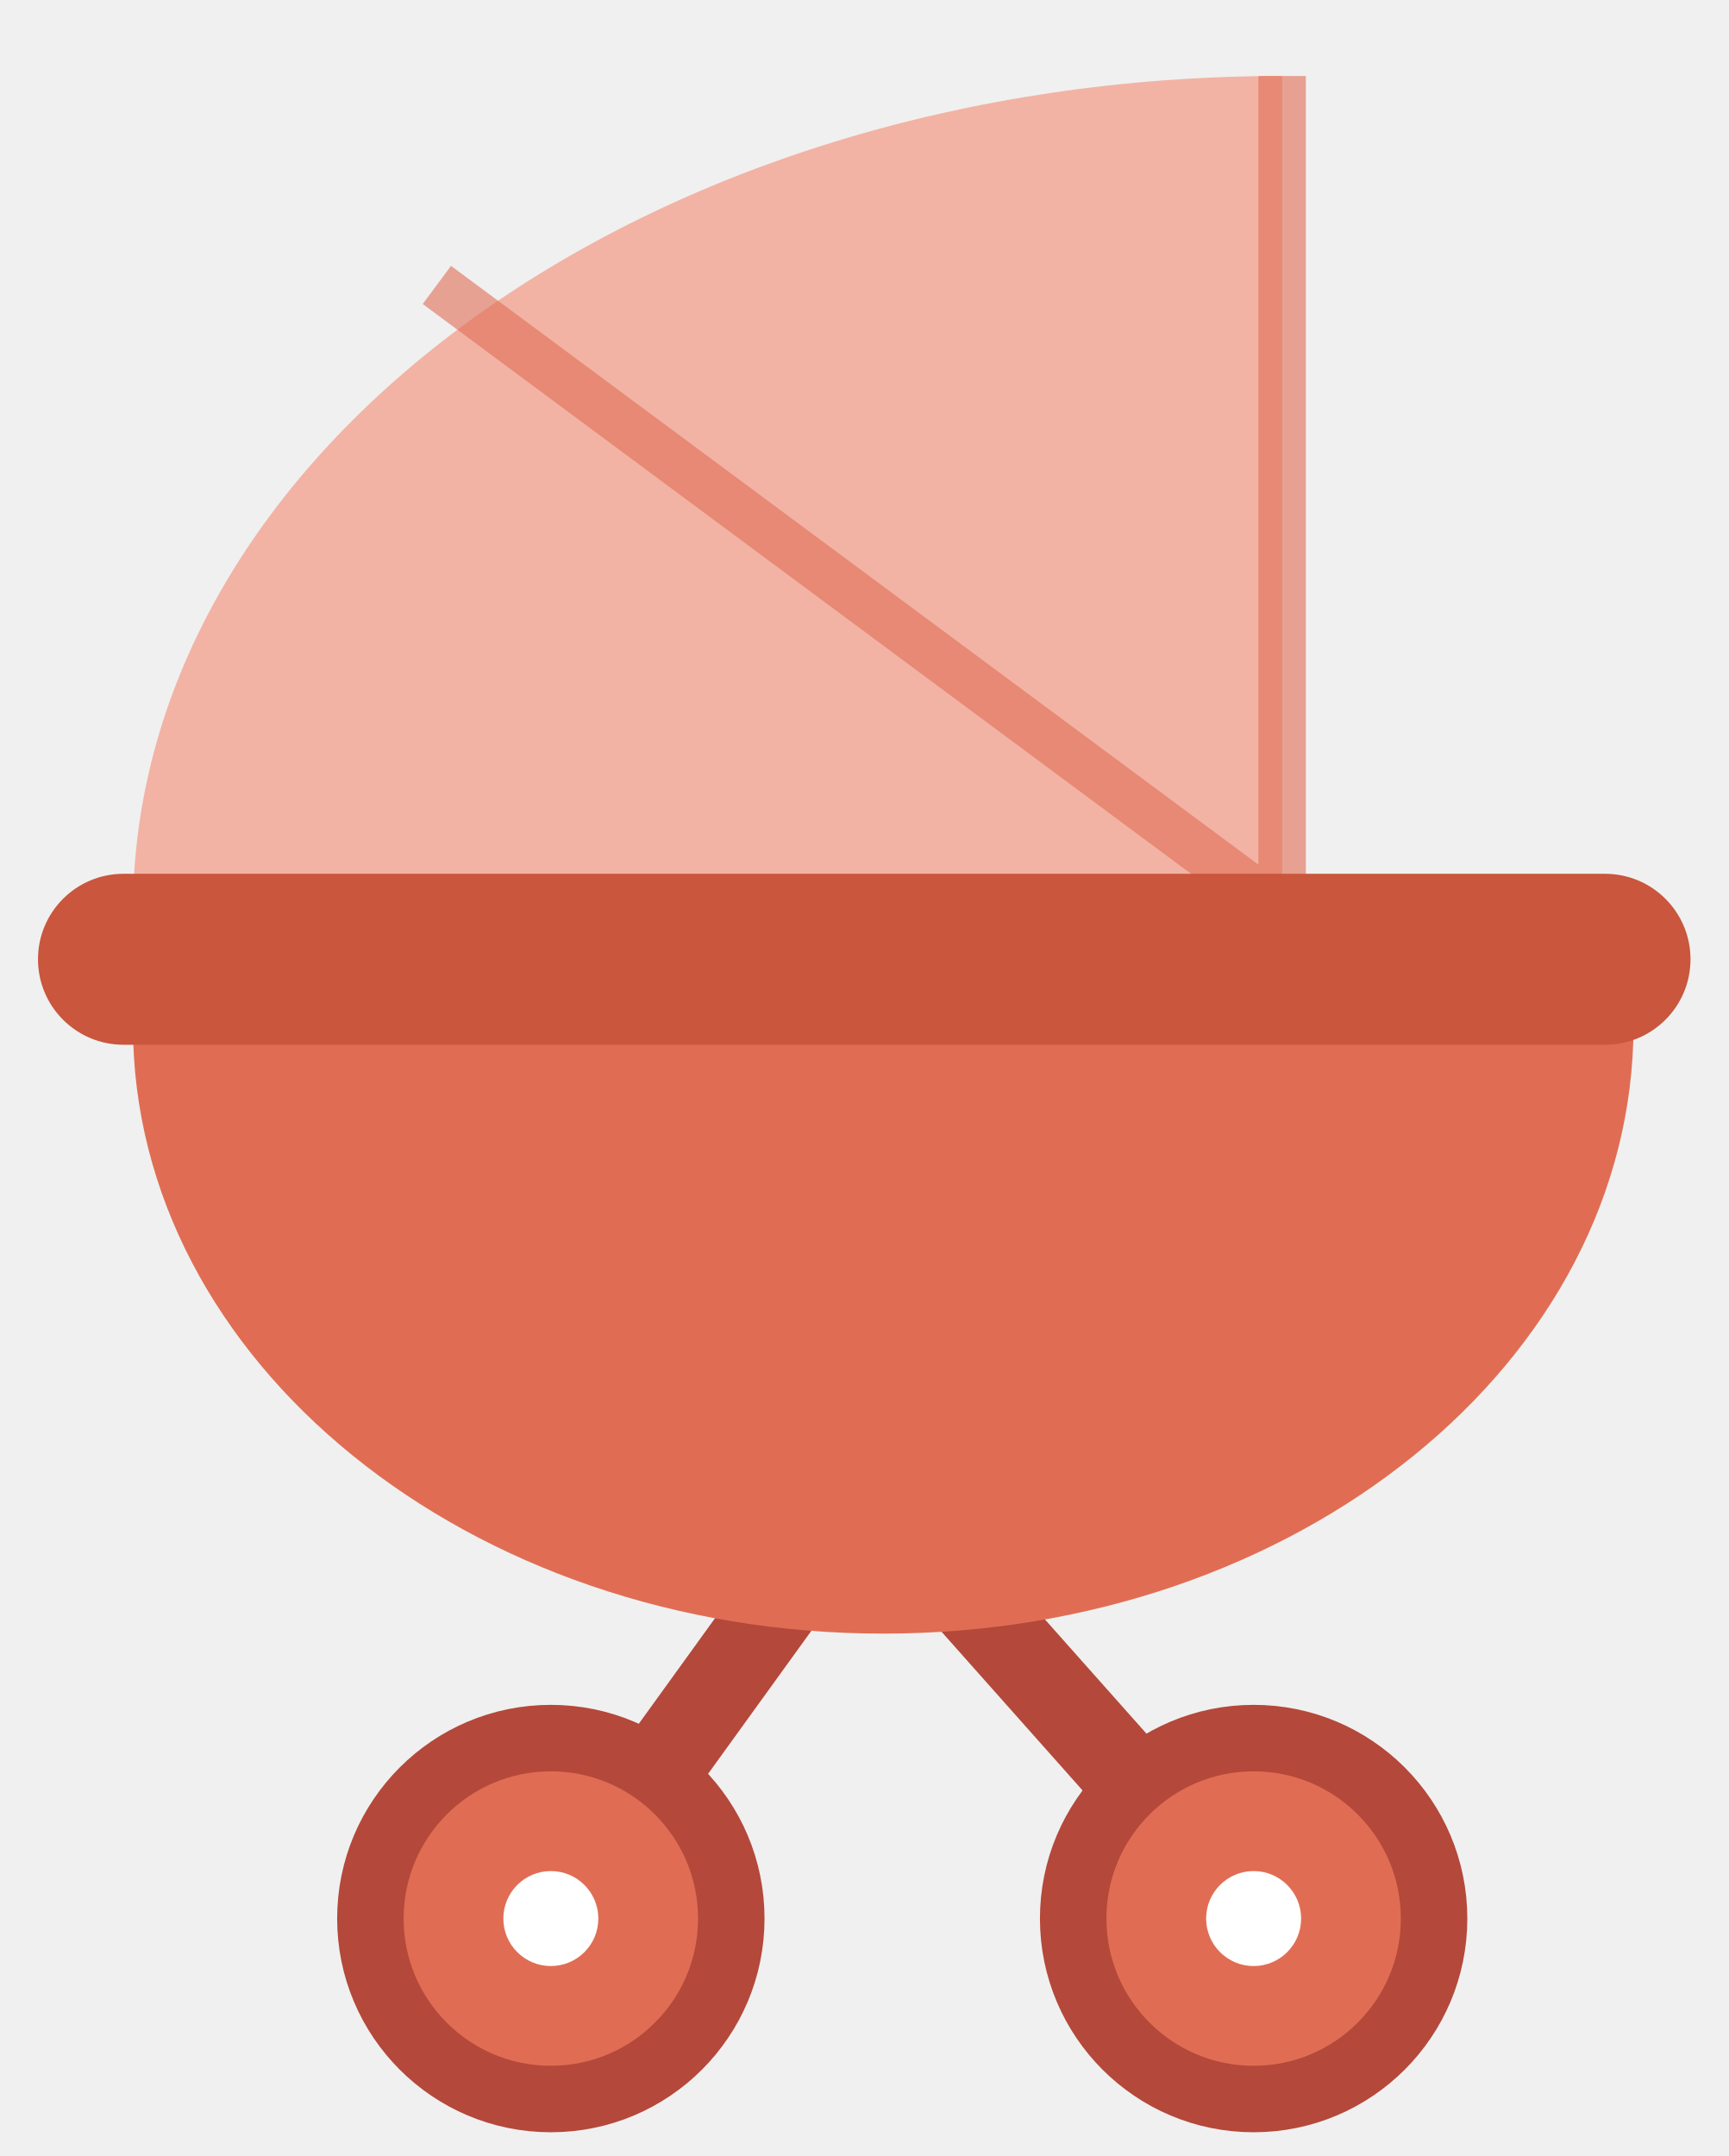
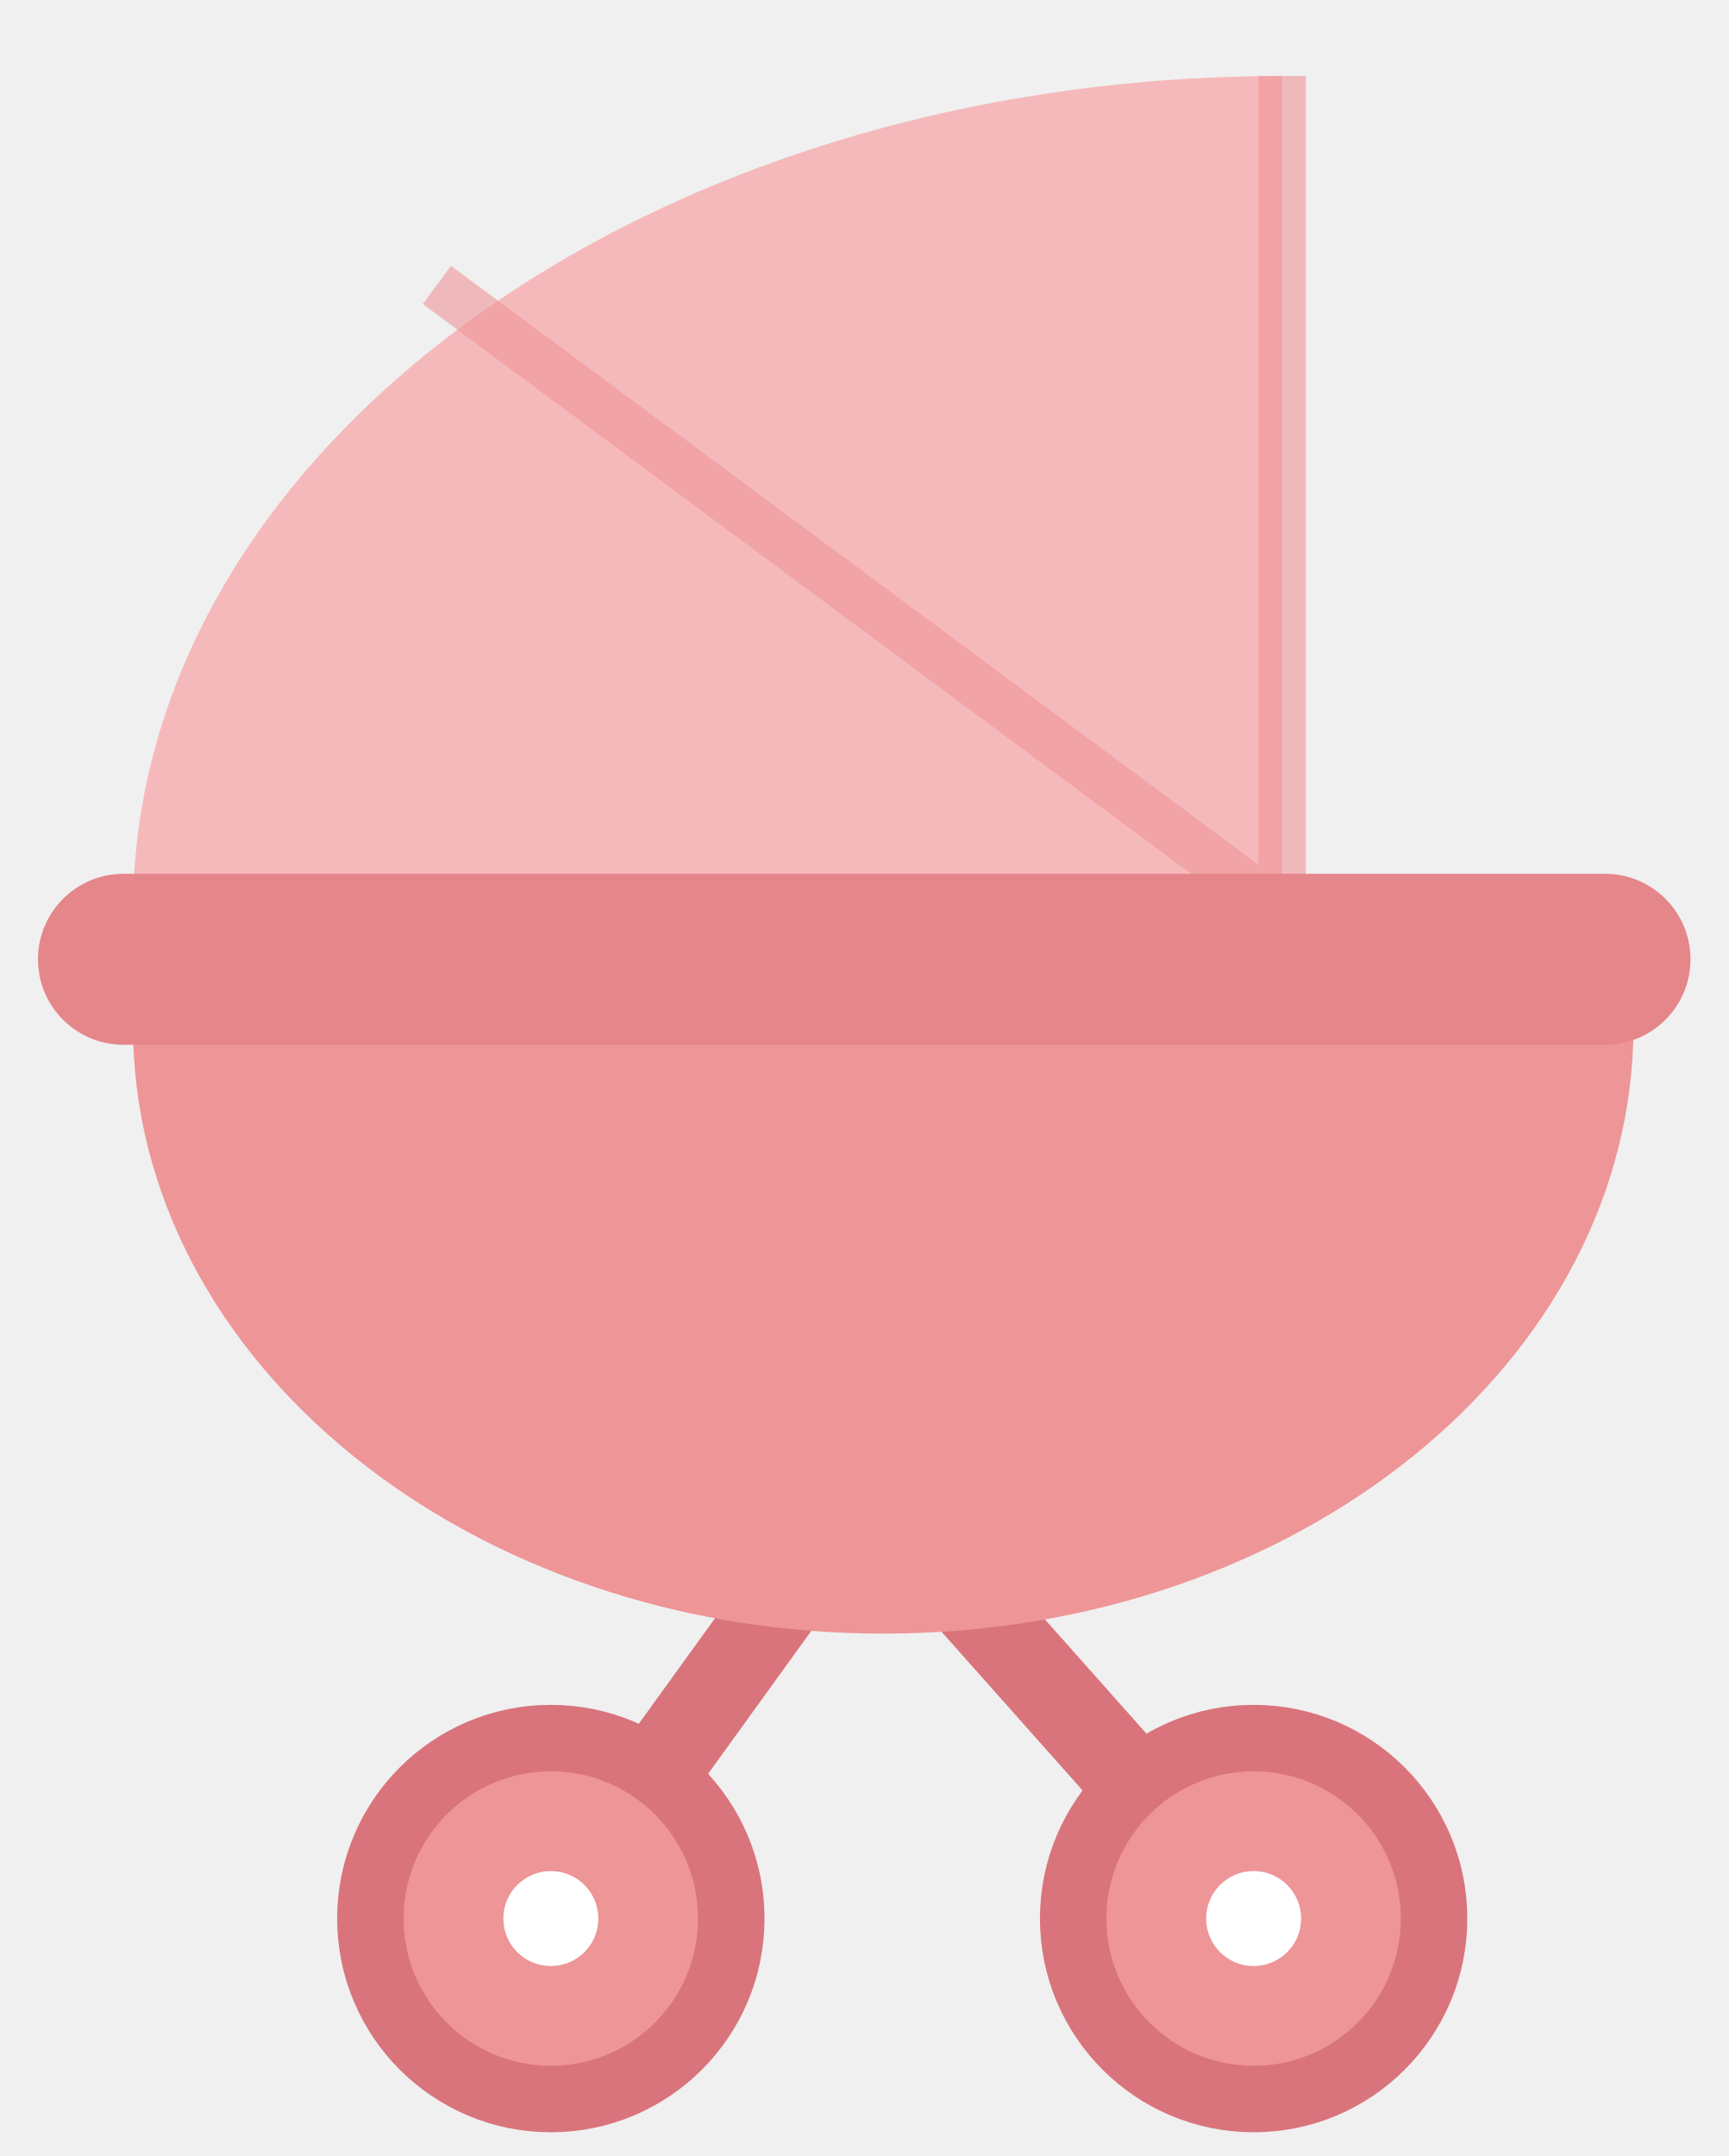
<svg xmlns="http://www.w3.org/2000/svg" viewBox="0 0 182 227">
-   <path d="M84 166 58 202M100 166 132 202" stroke="#B4483A" stroke-width="9" stroke-linecap="round" />
-   <path d="M14 96A121 88 0 0 1 135 8V96Z" fill="#F2B3A4" />
-   <path d="M135 8V96L46 30" fill="none" stroke="#E06D53" stroke-width="5" stroke-linejoin="round" opacity=".6" />
-   <path d="M14 108H172A79 64 0 0 1 14 108Z" fill="#E06D53" />
-   <rect x="4" y="92" width="174" height="18" rx="9" fill="#C9563D" />
-   <circle cx="58" cy="202" r="19" fill="#E06D53" stroke="#B4483A" stroke-width="7" />
-   <circle cx="132" cy="202" r="19" fill="#E06D53" stroke="#B4483A" stroke-width="7" />
+   <path d="M84 166 58 202M100 166 132 202" stroke="#d9747c" stroke-width="9" stroke-linecap="round" />
+   <path d="M14 96A121 88 0 0 1 135 8V96Z" fill="#f6b9bb" />
+   <path d="M135 8V96L46 30" fill="none" stroke="#ee9597" stroke-width="5" stroke-linejoin="round" opacity=".6" />
+   <path d="M14 108H172A79 64 0 0 1 14 108Z" fill="#ee9597" />
+   <rect x="4" y="92" width="174" height="18" rx="9" fill="#e5868a" />
+   <circle cx="58" cy="202" r="19" fill="#ee9597" stroke="#d9747c" stroke-width="7" />
+   <circle cx="132" cy="202" r="19" fill="#ee9597" stroke="#d9747c" stroke-width="7" />
  <circle cx="58" cy="202" r="5" fill="#fff" />
  <circle cx="132" cy="202" r="5" fill="#fff" />
</svg>
